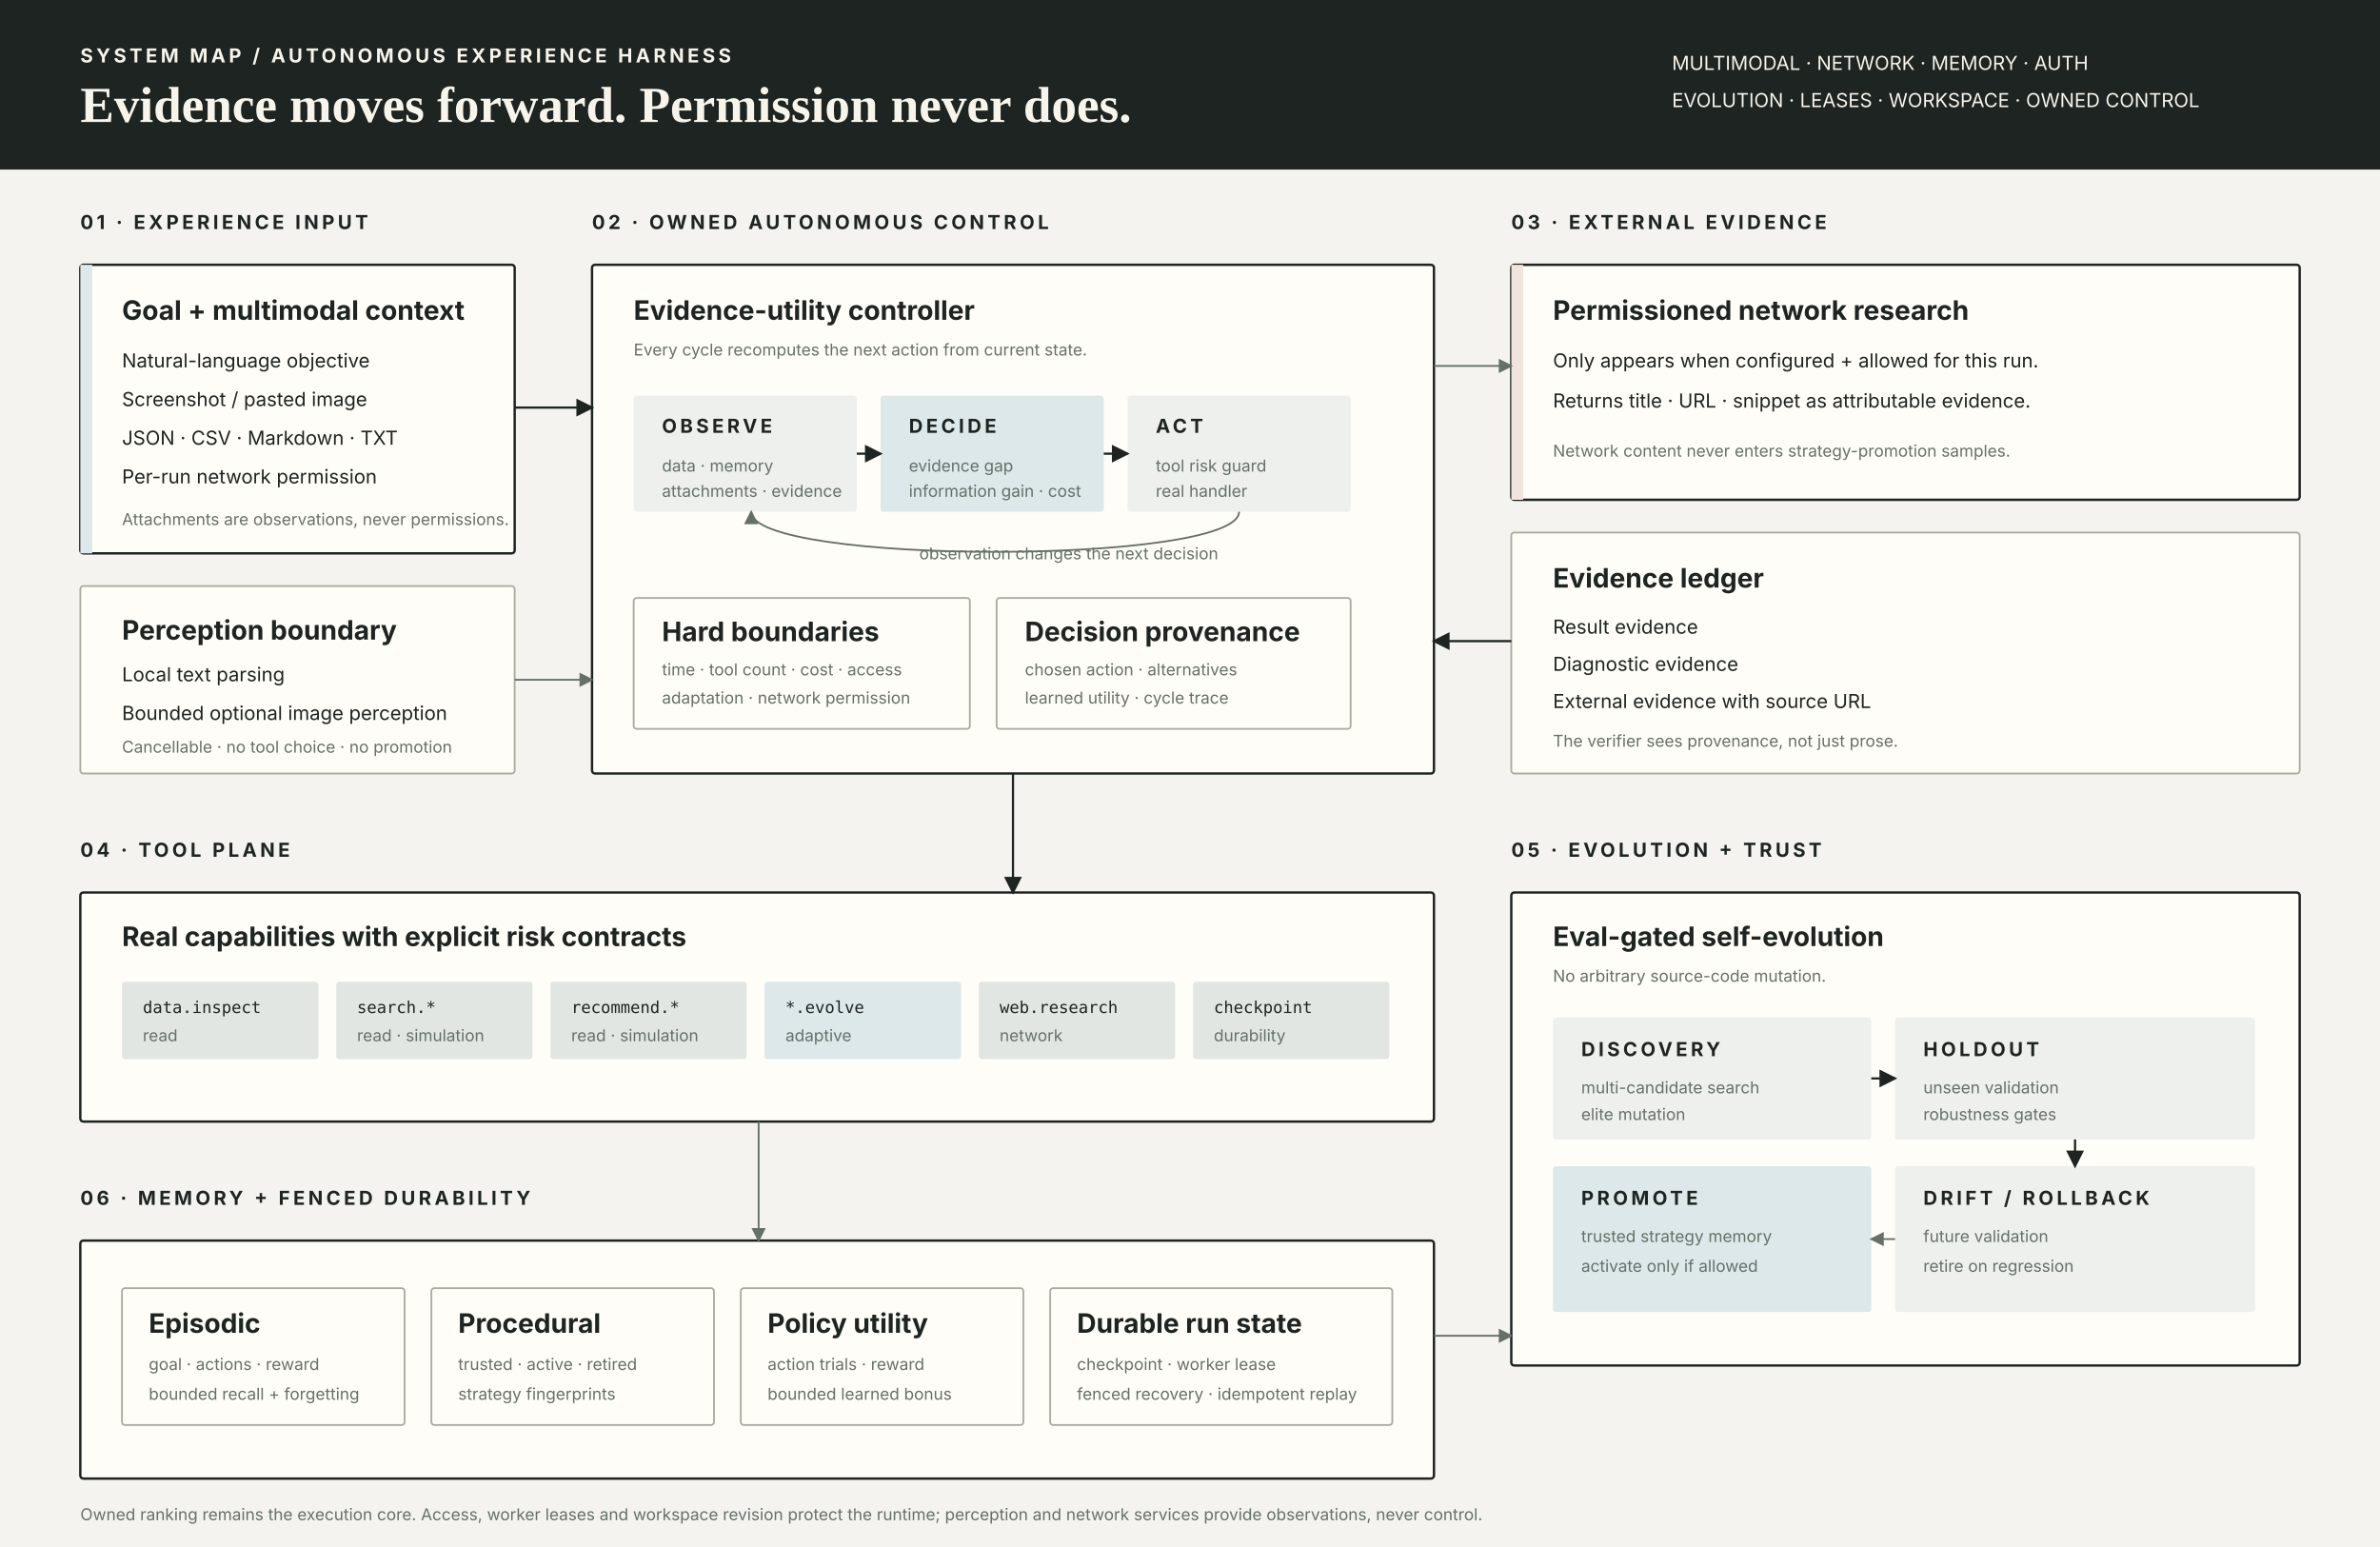
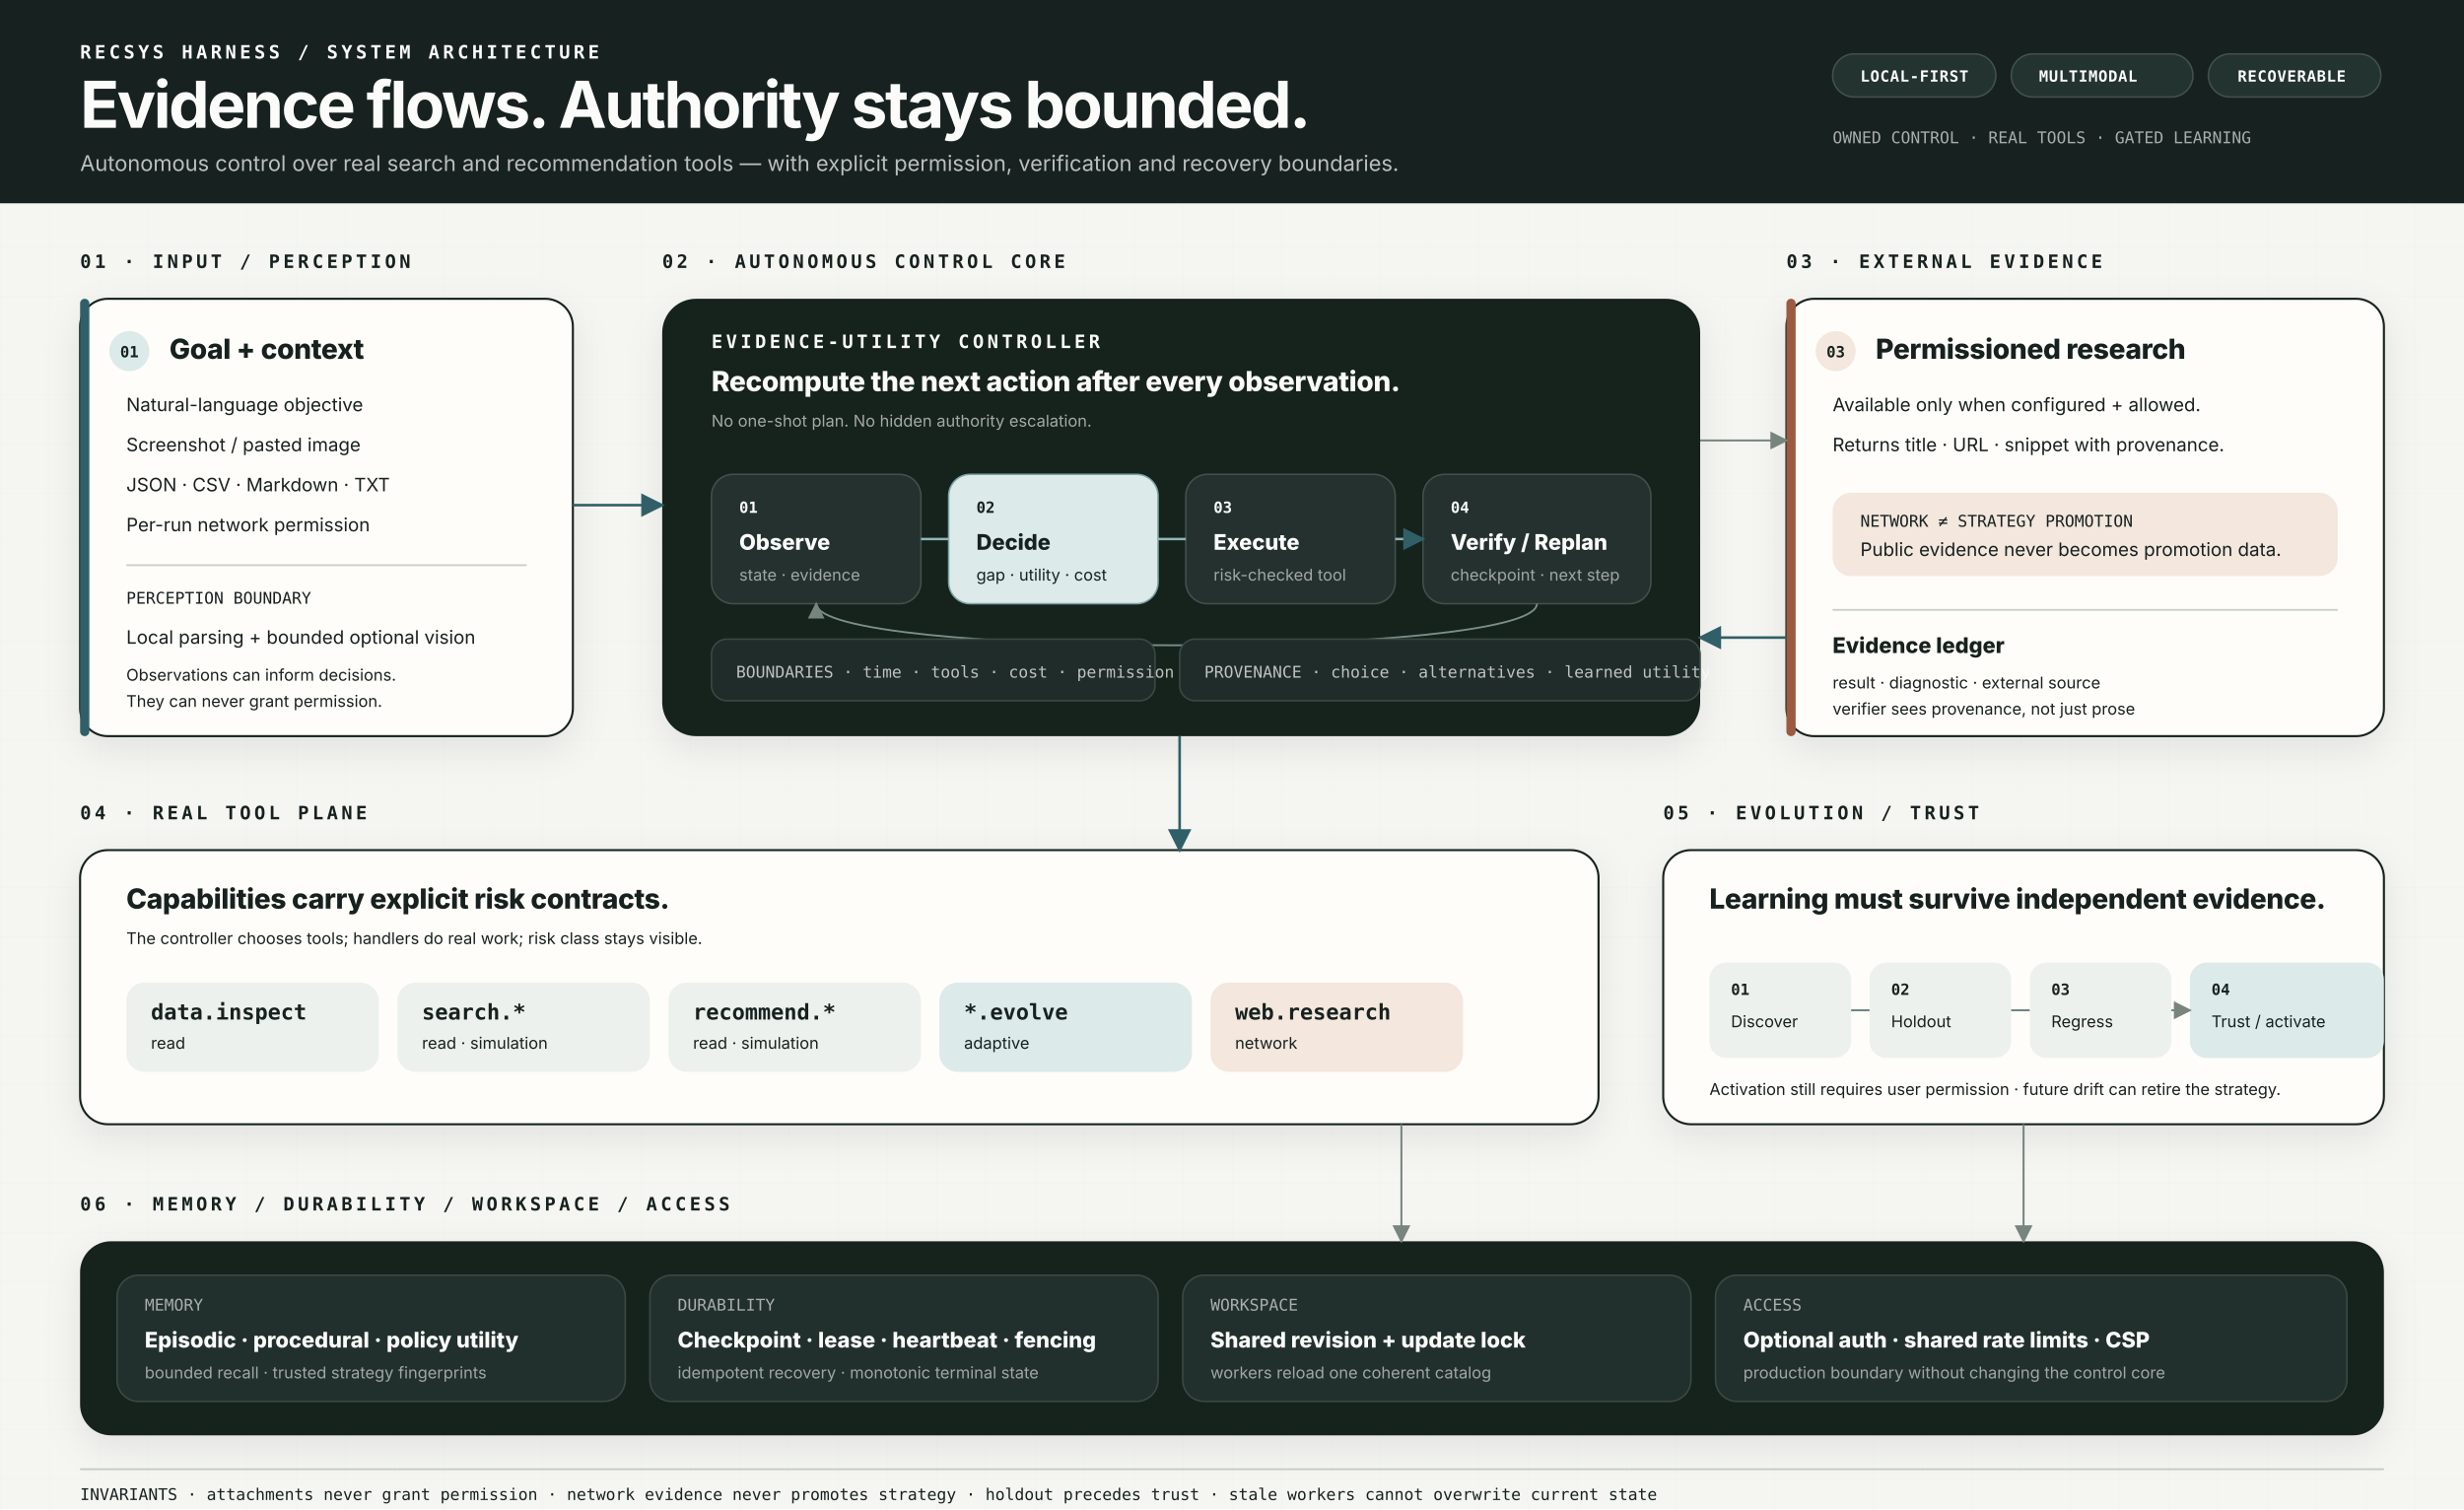
- <svg xmlns="http://www.w3.org/2000/svg" width="1600" height="1040" viewBox="0 0 1600 1040" role="img" aria-labelledby="title desc">
+ <svg xmlns="http://www.w3.org/2000/svg" width="1600" height="980" viewBox="0 0 1600 980" role="img" aria-labelledby="title desc">
+   <defs>
+     <pattern id="grid" width="32" height="32" patternUnits="userSpaceOnUse">
+       <path d="M32 0H0V32" fill="none" stroke="#dfe4df" stroke-width="1" opacity=".45" />
+     </pattern>
+     <marker id="arrow" markerWidth="9" markerHeight="9" refX="8" refY="4.5" orient="auto">
+       <path d="M0 0L9 4.5 0 9Z" fill="#315f68" />
+     </marker>
+     <marker id="arrowSoft" markerWidth="9" markerHeight="9" refX="8" refY="4.5" orient="auto">
+       <path d="M0 0L9 4.5 0 9Z" fill="#78857e" />
+     </marker>
+     <filter id="shadow" x="-20%" y="-20%" width="140%" height="160%">
+       <feDropShadow dx="0" dy="8" stdDeviation="12" flood-color="#15211f" flood-opacity=".08" />
+     </filter>
+   </defs>
  <style>
-   .bg{fill:#f4f3ef}.ink{fill:#1d2421}.night{fill:#1d2421}.paper{fill:#fcfbf8}.paper2{fill:#edf0ed}.signal{fill:#dce8e9}.hot{fill:#f1e4dc}.line{stroke:#b8c0ba;stroke-width:1.3}.strong{stroke:#1d2421;stroke-width:1.8}.dash{stroke:#7d8881;stroke-width:1.2;stroke-dasharray:7 7}.t{font-family:"Avenir Next",system-ui,-apple-system,"Segoe UI",sans-serif;fill:#1d2421}.white{fill:#f7f4eb}.cap{font-size:13px;font-weight:700;letter-spacing:2.2px}.h1{font-family:Georgia,"Times New Roman",serif;font-size:34px;font-weight:700}.h2{font-size:18px;font-weight:750}.body{font-size:13px}.small{font-size:11px;fill:#657069}.mono{font-family:ui-monospace,SFMono-Regular,Consolas,monospace;font-size:11px}.node{fill:#fffdf7;stroke:#a9ad9f;stroke-width:1.2}.nodeStrong{fill:#fffdf7;stroke:#1d2421;stroke-width:1.6}.tag{fill:#e2e6e2}.arrow{fill:none;stroke:#1d2421;stroke-width:1.5;marker-end:url(#arrow)}.arrowSoft{fill:none;stroke:#657069;stroke-width:1.2;marker-end:url(#arrowSoft)}
+   .bg{fill:#f5f6f2}.grid{fill:url(#grid)}.ink{fill:#17211f}.muted{fill:#68756e}.paper{fill:#fffdf9}.paper2{fill:#edf1ed}.dark{fill:#17211f}.teal{fill:#dceaea}.teal2{fill:#2f6069}.warm{fill:#f3e7de}.warm2{fill:#9a5b40}.line{stroke:#c8cfca;stroke-width:1.2}.line2{stroke:#9daaa3;stroke-width:1.2}.flow{fill:none;stroke:#315f68;stroke-width:1.7;marker-end:url(#arrow)}.flowSoft{fill:none;stroke:#78857e;stroke-width:1.3;marker-end:url(#arrowSoft)}.dash{fill:none;stroke:#9daaa3;stroke-width:1.2;stroke-dasharray:6 7}.t{font-family:Inter,"Avenir Next","SF Pro Text","Segoe UI",system-ui,sans-serif;fill:#17211f}.white{fill:#fbfcfa}.mono{font-family:"SFMono-Regular","Cascadia Code",Consolas,monospace}.eyebrow{font-size:12px;font-weight:700;letter-spacing:2.2px}.title{font-size:42px;font-weight:720;letter-spacing:-1.5px}.subtitle{font-size:14px}.h2{font-size:18px;font-weight:760;letter-spacing:-.2px}.h3{font-size:14px;font-weight:760}.body{font-size:12px}.small{font-size:10.5px}.pill{font-size:10px;font-weight:700;letter-spacing:.4px}.num{font-size:10px;font-weight:800}.card{fill:#fffdf9;stroke:#c7cec9;stroke-width:1.2}.cardStrong{fill:#fffdf9;stroke:#17211f;stroke-width:1.35}.round{rx:16}.shadow{filter:url(#shadow)}
</style>
-   <defs>
-     <marker id="arrow" markerWidth="8" markerHeight="8" refX="7" refY="4" orient="auto">
-       <path d="M0 0 L8 4 L0 8 z" fill="#1d2421" />
-     </marker>
-     <marker id="arrowSoft" markerWidth="8" markerHeight="8" refX="7" refY="4" orient="auto">
-       <path d="M0 0 L8 4 L0 8 z" fill="#657069" />
-     </marker>
-   </defs>
-   <rect class="bg" width="1600" height="1040" />
-   <rect class="night" x="0" y="0" width="1600" height="114" />
-   <text class="t white cap" x="54" y="42">SYSTEM MAP / AUTONOMOUS EXPERIENCE HARNESS</text>
-   <text class="t white h1" x="54" y="82">Evidence moves forward. Permission never does.</text>
-   <text class="t white body" x="1124" y="47">MULTIMODAL · NETWORK · MEMORY · AUTH</text>
-   <text class="t white body" x="1124" y="72">EVOLUTION · LEASES · WORKSPACE · OWNED CONTROL</text>
-   <text class="t cap" x="54" y="154">01 · EXPERIENCE INPUT</text>
-   <rect class="nodeStrong" x="54" y="178" width="292" height="194" rx="2" />
-   <rect class="signal" x="54" y="178" width="8" height="194" />
-   <text class="t h2" x="82" y="215">Goal + multimodal context</text>
-   <text class="t body" x="82" y="247">Natural-language objective</text>
-   <text class="t body" x="82" y="273">Screenshot / pasted image</text>
-   <text class="t body" x="82" y="299">JSON · CSV · Markdown · TXT</text>
-   <text class="t body" x="82" y="325">Per-run network permission</text>
-   <text class="t small" x="82" y="353">Attachments are observations, never permissions.</text>
-   <rect class="node" x="54" y="394" width="292" height="126" rx="2" />
-   <text class="t h2" x="82" y="430">Perception boundary</text>
-   <text class="t body" x="82" y="458">Local text parsing</text>
-   <text class="t body" x="82" y="484">Bounded optional image perception</text>
-   <text class="t small" x="82" y="506">Cancellable · no tool choice · no promotion</text>
-   <text class="t cap" x="398" y="154">02 · OWNED AUTONOMOUS CONTROL</text>
-   <rect class="nodeStrong" x="398" y="178" width="566" height="342" rx="2" />
-   <text class="t h2" x="426" y="215">Evidence-utility controller</text>
-   <text class="t small" x="426" y="239">Every cycle recomputes the next action from current state.</text>
-   <rect class="paper2" x="426" y="266" width="150" height="78" rx="2" />
-   <text class="t cap" x="445" y="291">OBSERVE</text>
-   <text class="t small" x="445" y="317">data · memory</text>
-   <text class="t small" x="445" y="334">attachments · evidence</text>
-   <rect class="signal" x="592" y="266" width="150" height="78" rx="2" />
-   <text class="t cap" x="611" y="291">DECIDE</text>
-   <text class="t small" x="611" y="317">evidence gap</text>
-   <text class="t small" x="611" y="334">information gain · cost</text>
-   <rect class="paper2" x="758" y="266" width="150" height="78" rx="2" />
-   <text class="t cap" x="777" y="291">ACT</text>
-   <text class="t small" x="777" y="317">tool risk guard</text>
-   <text class="t small" x="777" y="334">real handler</text>
-   <path class="arrow" d="M576 305 H592" />
-   <path class="arrow" d="M742 305 H758" />
-   <path class="arrowSoft" d="M833 344 C833 380 505 380 505 344" />
-   <text class="t small" x="618" y="376">observation changes the next decision</text>
-   <rect class="node" x="426" y="402" width="226" height="88" rx="2" />
-   <text class="t h2" x="445" y="431">Hard boundaries</text>
-   <text class="t small" x="445" y="454">time · tool count · cost · access</text>
-   <text class="t small" x="445" y="473">adaptation · network permission</text>
-   <rect class="node" x="670" y="402" width="238" height="88" rx="2" />
-   <text class="t h2" x="689" y="431">Decision provenance</text>
-   <text class="t small" x="689" y="454">chosen action · alternatives</text>
-   <text class="t small" x="689" y="473">learned utility · cycle trace</text>
-   <text class="t cap" x="1016" y="154">03 · EXTERNAL EVIDENCE</text>
-   <rect class="nodeStrong" x="1016" y="178" width="530" height="158" rx="2" />
-   <rect class="hot" x="1016" y="178" width="8" height="158" />
-   <text class="t h2" x="1044" y="215">Permissioned network research</text>
-   <text class="t body" x="1044" y="247">Only appears when configured + allowed for this run.</text>
-   <text class="t body" x="1044" y="274">Returns title · URL · snippet as attributable evidence.</text>
-   <text class="t small" x="1044" y="307">Network content never enters strategy-promotion samples.</text>
-   <rect class="node" x="1016" y="358" width="530" height="162" rx="2" />
-   <text class="t h2" x="1044" y="395">Evidence ledger</text>
-   <text class="t body" x="1044" y="426">Result evidence</text>
-   <text class="t body" x="1044" y="451">Diagnostic evidence</text>
-   <text class="t body" x="1044" y="476">External evidence with source URL</text>
-   <text class="t small" x="1044" y="502">The verifier sees provenance, not just prose.</text>
-   <path class="arrow" d="M346 274 H398" />
-   <path class="arrowSoft" d="M346 457 H398" />
-   <path class="arrowSoft" d="M964 246 H1016" />
-   <path class="arrow" d="M1016 431 H964" />
-   <text class="t cap" x="54" y="576">04 · TOOL PLANE</text>
-   <rect class="nodeStrong" x="54" y="600" width="910" height="154" rx="2" />
-   <text class="t h2" x="82" y="636">Real capabilities with explicit risk contracts</text>
-   <g>
-     <rect class="tag" x="82" y="660" width="132" height="52" rx="2" />
-     <text class="t mono" x="96" y="681">data.inspect</text>
-     <text class="t small" x="96" y="700">read</text>
-     <rect class="tag" x="226" y="660" width="132" height="52" rx="2" />
-     <text class="t mono" x="240" y="681">search.*</text>
-     <text class="t small" x="240" y="700">read · simulation</text>
-     <rect class="tag" x="370" y="660" width="132" height="52" rx="2" />
-     <text class="t mono" x="384" y="681">recommend.*</text>
-     <text class="t small" x="384" y="700">read · simulation</text>
-     <rect class="signal" x="514" y="660" width="132" height="52" rx="2" />
-     <text class="t mono" x="528" y="681">*.evolve</text>
-     <text class="t small" x="528" y="700">adaptive</text>
-     <rect class="tag" x="658" y="660" width="132" height="52" rx="2" />
-     <text class="t mono" x="672" y="681">web.research</text>
-     <text class="t small" x="672" y="700">network</text>
-     <rect class="tag" x="802" y="660" width="132" height="52" rx="2" />
-     <text class="t mono" x="816" y="681">checkpoint</text>
-     <text class="t small" x="816" y="700">durability</text>
+   <rect class="bg" width="1600" height="980" />
+   <rect class="grid" width="1600" height="980" opacity=".5" />
+   <rect class="dark" width="1600" height="132" />
+   <text class="t white mono eyebrow" x="52" y="38">RECSYS HARNESS / SYSTEM ARCHITECTURE</text>
+   <text class="t white title" x="52" y="83">Evidence flows. Authority stays bounded.</text>
+   <text class="t white subtitle" x="52" y="111" opacity=".72">Autonomous control over real search and recommendation tools — with explicit permission, verification and recovery boundaries.</text>
+   <g transform="translate(1190 35)">
+     <rect x="0" y="0" width="106" height="28" rx="14" fill="#233330" stroke="#42514d" />
+     <text class="t white mono pill" x="18" y="18">LOCAL-FIRST</text>
+     <rect x="116" y="0" width="118" height="28" rx="14" fill="#233330" stroke="#42514d" />
+     <text class="t white mono pill" x="134" y="18">MULTIMODAL</text>
+     <rect x="244" y="0" width="112" height="28" rx="14" fill="#233330" stroke="#42514d" />
+     <text class="t white mono pill" x="263" y="18">RECOVERABLE</text>
+     <text class="t white mono small" x="0" y="58" opacity=".64">OWNED CONTROL · REAL TOOLS · GATED LEARNING</text>
  </g>
-   <path class="arrow" d="M681 520 V600" />
-   <text class="t cap" x="1016" y="576">05 · EVOLUTION + TRUST</text>
-   <rect class="nodeStrong" x="1016" y="600" width="530" height="318" rx="2" />
-   <text class="t h2" x="1044" y="636">Eval-gated self-evolution</text>
-   <text class="t small" x="1044" y="660">No arbitrary source-code mutation.</text>
-   <rect class="paper2" x="1044" y="684" width="214" height="82" rx="2" />
-   <text class="t cap" x="1063" y="710">DISCOVERY</text>
-   <text class="t small" x="1063" y="735">multi-candidate search</text>
-   <text class="t small" x="1063" y="753">elite mutation</text>
-   <rect class="paper2" x="1274" y="684" width="242" height="82" rx="2" />
-   <text class="t cap" x="1293" y="710">HOLDOUT</text>
-   <text class="t small" x="1293" y="735">unseen validation</text>
-   <text class="t small" x="1293" y="753">robustness gates</text>
-   <path class="arrow" d="M1258 725 H1274" />
-   <rect class="signal" x="1044" y="784" width="214" height="98" rx="2" />
-   <text class="t cap" x="1063" y="810">PROMOTE</text>
-   <text class="t small" x="1063" y="835">trusted strategy memory</text>
-   <text class="t small" x="1063" y="855">activate only if allowed</text>
-   <rect class="paper2" x="1274" y="784" width="242" height="98" rx="2" />
-   <text class="t cap" x="1293" y="810">DRIFT / ROLLBACK</text>
-   <text class="t small" x="1293" y="835">future validation</text>
-   <text class="t small" x="1293" y="855">retire on regression</text>
-   <path class="arrow" d="M1395 766 V784" />
-   <path class="arrowSoft" d="M1274 833 H1258" />
-   <text class="t cap" x="54" y="810">06 · MEMORY + FENCED DURABILITY</text>
-   <rect class="nodeStrong" x="54" y="834" width="910" height="160" rx="2" />
-   <rect class="node" x="82" y="866" width="190" height="92" rx="2" />
-   <text class="t h2" x="100" y="896">Episodic</text>
-   <text class="t small" x="100" y="921">goal · actions · reward</text>
-   <text class="t small" x="100" y="941">bounded recall + forgetting</text>
-   <rect class="node" x="290" y="866" width="190" height="92" rx="2" />
-   <text class="t h2" x="308" y="896">Procedural</text>
-   <text class="t small" x="308" y="921">trusted · active · retired</text>
-   <text class="t small" x="308" y="941">strategy fingerprints</text>
-   <rect class="node" x="498" y="866" width="190" height="92" rx="2" />
-   <text class="t h2" x="516" y="896">Policy utility</text>
-   <text class="t small" x="516" y="921">action trials · reward</text>
-   <text class="t small" x="516" y="941">bounded learned bonus</text>
-   <rect class="node" x="706" y="866" width="230" height="92" rx="2" />
-   <text class="t h2" x="724" y="896">Durable run state</text>
-   <text class="t small" x="724" y="921">checkpoint · worker lease</text>
-   <text class="t small" x="724" y="941">fenced recovery · idempotent replay</text>
-   <path class="arrowSoft" d="M510 754 V834" />
-   <path class="arrowSoft" d="M964 898 H1016" />
-   <text class="t small" x="54" y="1022">Owned ranking remains the execution core. Access, worker leases and workspace revision protect the runtime; perception and network services provide observations, never control.</text>
+   <text class="t mono eyebrow" x="52" y="174">01 · INPUT / PERCEPTION</text>
+   <text class="t mono eyebrow" x="430" y="174">02 · AUTONOMOUS CONTROL CORE</text>
+   <text class="t mono eyebrow" x="1160" y="174">03 · EXTERNAL EVIDENCE</text>
+   <g class="shadow">
+     <rect class="cardStrong" x="52" y="194" width="320" height="284" rx="18" />
+   </g>
+   <rect class="teal2" x="52" y="194" width="6" height="284" rx="3" />
+   <circle cx="84" cy="228" r="13" fill="#dceaea" />
+   <text class="t mono num" x="78" y="232">01</text>
+   <text class="t h2" x="110" y="233">Goal + context</text>
+   <text class="t muted body" x="82" y="267">Natural-language objective</text>
+   <text class="t muted body" x="82" y="293">Screenshot / pasted image</text>
+   <text class="t muted body" x="82" y="319">JSON · CSV · Markdown · TXT</text>
+   <text class="t muted body" x="82" y="345">Per-run network permission</text>
+   <line class="line" x1="82" y1="367" x2="342" y2="367" />
+   <text class="t mono small" x="82" y="392">PERCEPTION BOUNDARY</text>
+   <text class="t body" x="82" y="418">Local parsing + bounded optional vision</text>
+   <text class="t muted small" x="82" y="442">Observations can inform decisions.</text>
+   <text class="t muted small" x="82" y="459">They can never grant permission.</text>
+   <g class="shadow">
+     <rect class="dark" x="430" y="194" width="674" height="284" rx="22" />
+   </g>
+   <text class="t white mono eyebrow" x="462" y="226">EVIDENCE-UTILITY CONTROLLER</text>
+   <text class="t white h2" x="462" y="254">Recompute the next action after every observation.</text>
+   <text class="t white small" x="462" y="277" opacity=".62">No one-shot plan. No hidden authority escalation.</text>
+   <g transform="translate(462 308)">
+     <rect x="0" y="0" width="136" height="84" rx="14" fill="#24312f" stroke="#41514d" />
+     <text class="t white mono num" x="18" y="25">01</text>
+     <text class="t white h3" x="18" y="49">Observe</text>
+     <text class="t white small" x="18" y="69" opacity=".58">state · evidence</text>
+     <rect x="154" y="0" width="136" height="84" rx="14" fill="#dceaea" stroke="#7fa2a6" />
+     <text class="t mono num" x="172" y="25" fill="#2f6069">02</text>
+     <text class="t h3" x="172" y="49">Decide</text>
+     <text class="t muted small" x="172" y="69">gap · utility · cost</text>
+     <rect x="308" y="0" width="136" height="84" rx="14" fill="#24312f" stroke="#41514d" />
+     <text class="t white mono num" x="326" y="25">03</text>
+     <text class="t white h3" x="326" y="49">Execute</text>
+     <text class="t white small" x="326" y="69" opacity=".58">risk-checked tool</text>
+     <rect x="462" y="0" width="148" height="84" rx="14" fill="#24312f" stroke="#41514d" />
+     <text class="t white mono num" x="480" y="25">04</text>
+     <text class="t white h3" x="480" y="49">Verify / Replan</text>
+     <text class="t white small" x="480" y="69" opacity=".58">checkpoint · next step</text>
+     <path d="M136 42H154M290 42H308M444 42H462" stroke="#8fb6b8" stroke-width="1.6" marker-end="url(#arrow)" />
+     <path d="M536 84C536 120 68 120 68 84" fill="none" stroke="#78908a" stroke-width="1.2" marker-end="url(#arrowSoft)" />
+   </g>
+   <g transform="translate(462 415)">
+     <rect x="0" y="0" width="288" height="40" rx="10" fill="#202c2a" stroke="#3b4945" />
+     <text class="t white mono small" x="16" y="25" opacity=".72">BOUNDARIES · time · tools · cost · permission</text>
+     <rect x="304" y="0" width="338" height="40" rx="10" fill="#202c2a" stroke="#3b4945" />
+     <text class="t white mono small" x="320" y="25" opacity=".72">PROVENANCE · choice · alternatives · learned utility</text>
+   </g>
+   <g class="shadow">
+     <rect class="cardStrong" x="1160" y="194" width="388" height="284" rx="18" />
+   </g>
+   <rect class="warm2" x="1160" y="194" width="6" height="284" rx="3" />
+   <circle cx="1192" cy="228" r="13" fill="#f3e7de" />
+   <text class="t mono num" x="1186" y="232">03</text>
+   <text class="t h2" x="1218" y="233">Permissioned research</text>
+   <text class="t muted body" x="1190" y="267">Available only when configured + allowed.</text>
+   <text class="t muted body" x="1190" y="293">Returns title · URL · snippet with provenance.</text>
+   <rect class="warm" x="1190" y="320" width="328" height="54" rx="12" />
+   <text class="t mono small" x="1208" y="342" fill="#9a5b40">NETWORK ≠ STRATEGY PROMOTION</text>
+   <text class="t body" x="1208" y="361">Public evidence never becomes promotion data.</text>
+   <line class="line" x1="1190" y1="396" x2="1518" y2="396" />
+   <text class="t h3" x="1190" y="424">Evidence ledger</text>
+   <text class="t muted small" x="1190" y="447">result · diagnostic · external source</text>
+   <text class="t muted small" x="1190" y="464">verifier sees provenance, not just prose</text>
+   <path class="flow" d="M372 328H430" />
+   <path class="flowSoft" d="M1104 286H1160" />
+   <path class="flow" d="M1160 414H1104" />
+   <text class="t mono eyebrow" x="52" y="532">04 · REAL TOOL PLANE</text>
+   <g class="shadow">
+     <rect class="cardStrong" x="52" y="552" width="986" height="178" rx="18" />
+   </g>
+   <text class="t h2" x="82" y="590">Capabilities carry explicit risk contracts.</text>
+   <text class="t muted small" x="82" y="613">The controller chooses tools; handlers do real work; risk class stays visible.</text>
+   <g transform="translate(82 638)">
+     <rect class="paper2" x="0" y="0" width="164" height="58" rx="12" />
+     <text class="t mono h3" x="16" y="24">data.inspect</text>
+     <text class="t muted small" x="16" y="43">read</text>
+     <rect class="paper2" x="176" y="0" width="164" height="58" rx="12" />
+     <text class="t mono h3" x="192" y="24">search.*</text>
+     <text class="t muted small" x="192" y="43">read · simulation</text>
+     <rect class="paper2" x="352" y="0" width="164" height="58" rx="12" />
+     <text class="t mono h3" x="368" y="24">recommend.*</text>
+     <text class="t muted small" x="368" y="43">read · simulation</text>
+     <rect class="teal" x="528" y="0" width="164" height="58" rx="12" />
+     <text class="t mono h3" x="544" y="24">*.evolve</text>
+     <text class="t muted small" x="544" y="43">adaptive</text>
+     <rect class="warm" x="704" y="0" width="164" height="58" rx="12" />
+     <text class="t mono h3" x="720" y="24">web.research</text>
+     <text class="t muted small" x="720" y="43">network</text>
+   </g>
+   <path class="flow" d="M766 478V552" />
+   <text class="t mono eyebrow" x="1080" y="532">05 · EVOLUTION / TRUST</text>
+   <g class="shadow">
+     <rect class="cardStrong" x="1080" y="552" width="468" height="178" rx="18" />
+   </g>
+   <text class="t h2" x="1110" y="590">Learning must survive independent evidence.</text>
+   <g transform="translate(1110 625)">
+     <rect class="paper2" x="0" y="0" width="92" height="62" rx="11" />
+     <text class="t mono num" x="14" y="21">01</text>
+     <text class="t small" x="14" y="42">Discover</text>
+     <rect class="paper2" x="104" y="0" width="92" height="62" rx="11" />
+     <text class="t mono num" x="118" y="21">02</text>
+     <text class="t small" x="118" y="42">Holdout</text>
+     <rect class="paper2" x="208" y="0" width="92" height="62" rx="11" />
+     <text class="t mono num" x="222" y="21">03</text>
+     <text class="t small" x="222" y="42">Regress</text>
+     <rect class="teal" x="312" y="0" width="126" height="62" rx="11" />
+     <text class="t mono num" x="326" y="21">04</text>
+     <text class="t small" x="326" y="42">Trust / activate</text>
+     <path d="M92 31H104M196 31H208M300 31H312" stroke="#6c8885" stroke-width="1.3" marker-end="url(#arrowSoft)" />
+   </g>
+   <text class="t muted small" x="1110" y="711">Activation still requires user permission · future drift can retire the strategy.</text>
+   <text class="t mono eyebrow" x="52" y="786">06 · MEMORY / DURABILITY / WORKSPACE / ACCESS</text>
+   <g class="shadow">
+     <rect class="dark" x="52" y="806" width="1496" height="126" rx="20" />
+   </g>
+   <g transform="translate(76 828)">
+     <rect x="0" y="0" width="330" height="82" rx="14" fill="#22302d" stroke="#3b4945" />
+     <text class="t white mono small" x="18" y="23" opacity=".62">MEMORY</text>
+     <text class="t white h3" x="18" y="47">Episodic · procedural · policy utility</text>
+     <text class="t white small" x="18" y="67" opacity=".58">bounded recall · trusted strategy fingerprints</text>
+     <rect x="346" y="0" width="330" height="82" rx="14" fill="#22302d" stroke="#3b4945" />
+     <text class="t white mono small" x="364" y="23" opacity=".62">DURABILITY</text>
+     <text class="t white h3" x="364" y="47">Checkpoint · lease · heartbeat · fencing</text>
+     <text class="t white small" x="364" y="67" opacity=".58">idempotent recovery · monotonic terminal state</text>
+     <rect x="692" y="0" width="330" height="82" rx="14" fill="#22302d" stroke="#3b4945" />
+     <text class="t white mono small" x="710" y="23" opacity=".62">WORKSPACE</text>
+     <text class="t white h3" x="710" y="47">Shared revision + update lock</text>
+     <text class="t white small" x="710" y="67" opacity=".58">workers reload one coherent catalog</text>
+     <rect x="1038" y="0" width="410" height="82" rx="14" fill="#22302d" stroke="#3b4945" />
+     <text class="t white mono small" x="1056" y="23" opacity=".62">ACCESS</text>
+     <text class="t white h3" x="1056" y="47">Optional auth · shared rate limits · CSP</text>
+     <text class="t white small" x="1056" y="67" opacity=".58">production boundary without changing the control core</text>
+   </g>
+   <path class="flowSoft" d="M910 730V806" />
+   <path class="flowSoft" d="M1314 730V806" />
+   <line class="line2" x1="52" y1="954" x2="1548" y2="954" opacity=".55" />
+   <text class="t mono small" x="52" y="974">INVARIANTS · attachments never grant permission · network evidence never promotes strategy · holdout precedes trust · stale workers cannot overwrite current state</text>
</svg>
